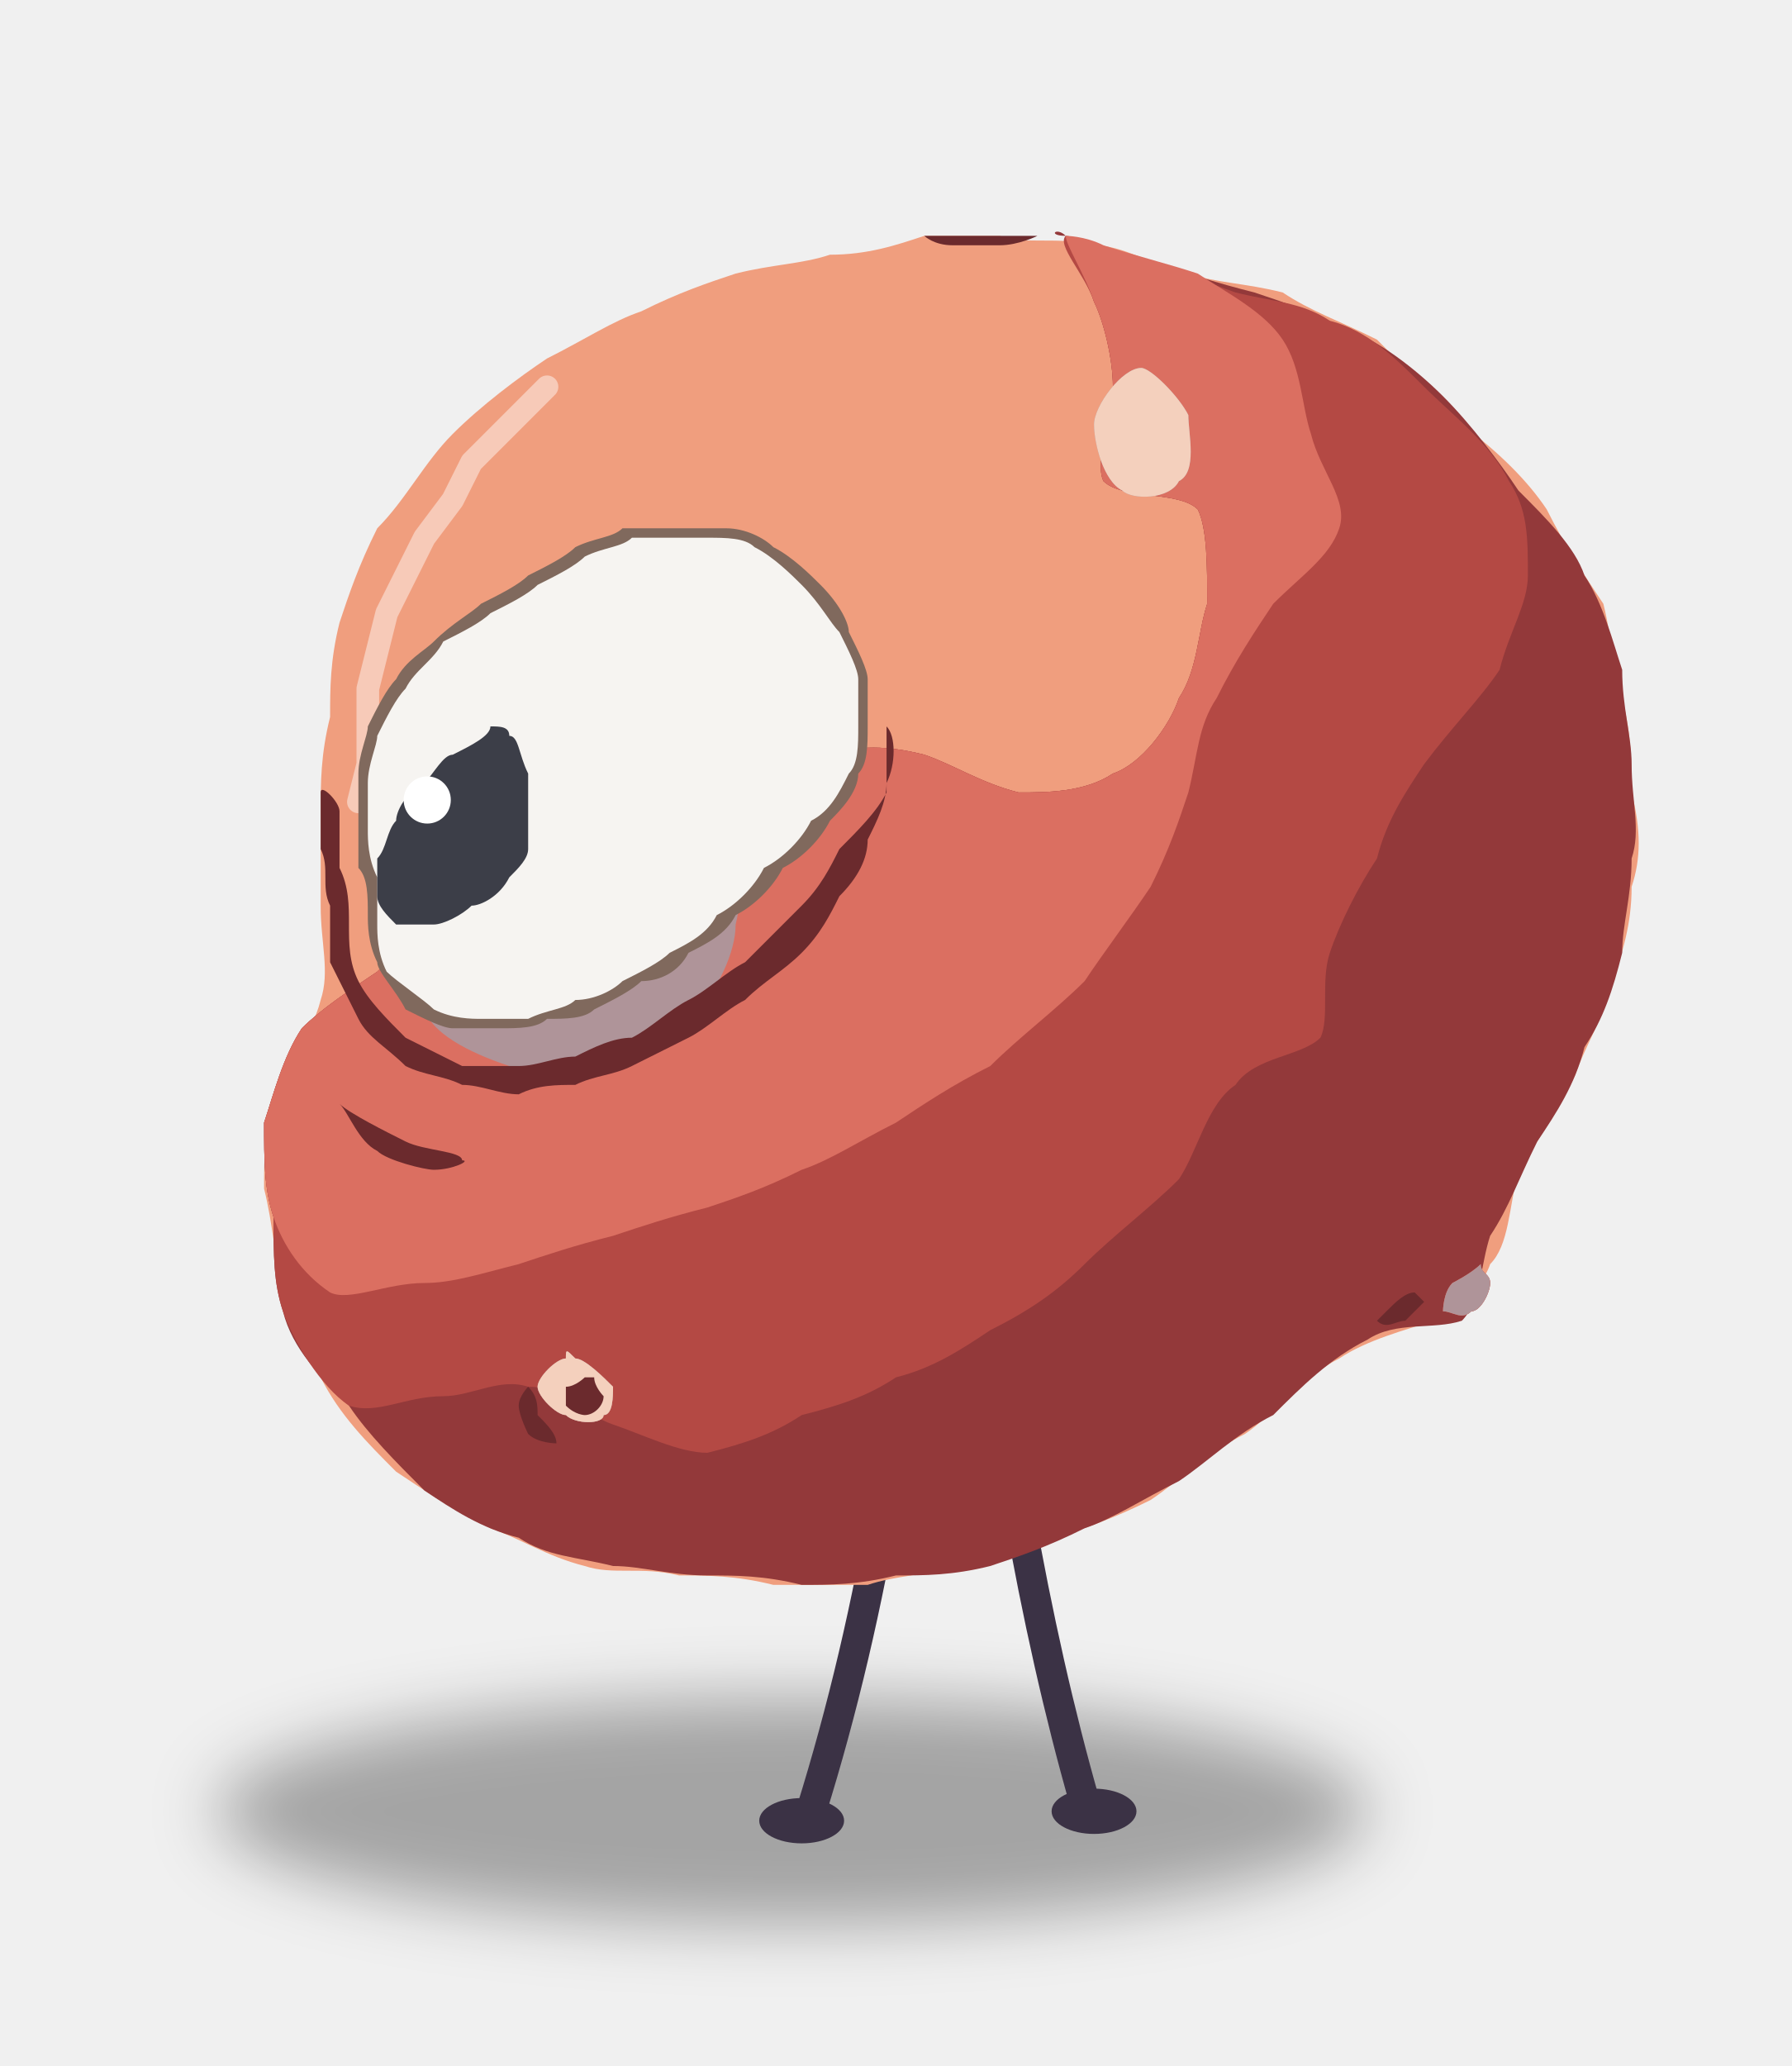
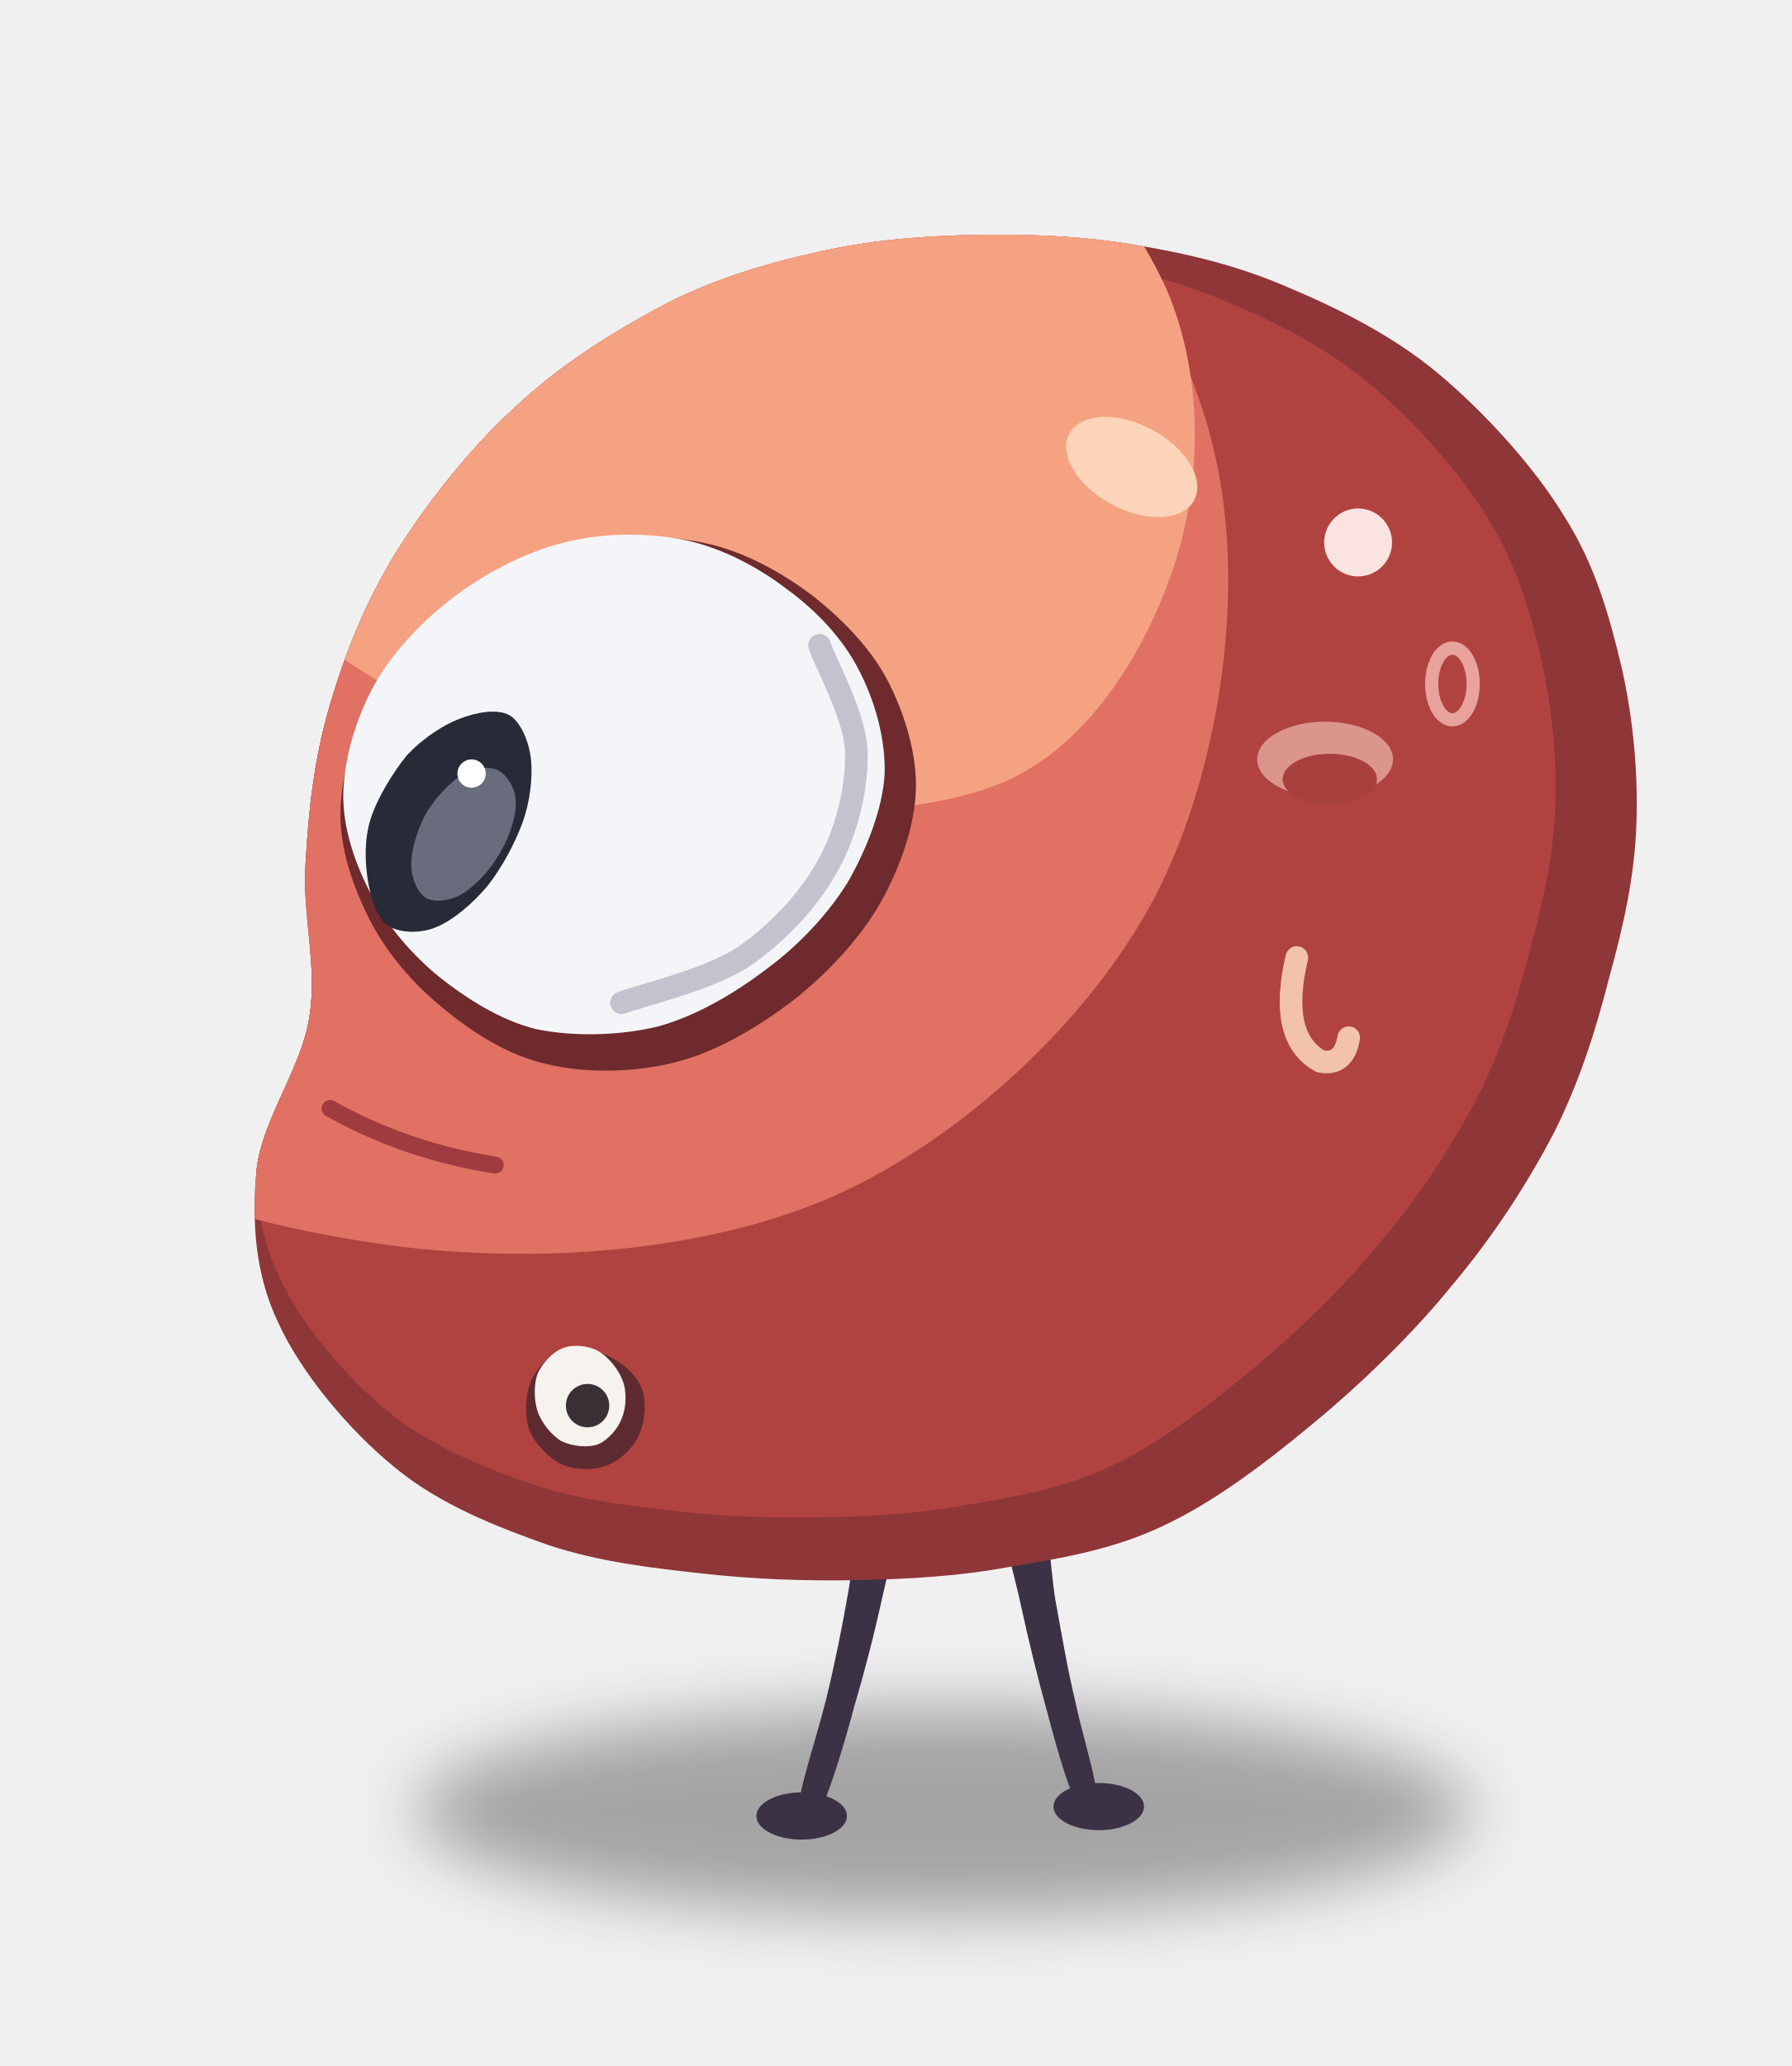
<svg xmlns="http://www.w3.org/2000/svg" viewBox="0 0 190 219" width="190" height="219">
  <defs>
    <filter id="red-ball-blur" x="-30%" y="-100%" width="160%" height="300%">
      <feGaussianBlur stdDeviation="3.5" />
    </filter>
  </defs>
  <g id="shadow">
-     <ellipse cx="84" cy="192" rx="61" ry="12" fill="#000" opacity="0.32" filter="url(#red-ball-blur)" />
+     <ellipse cx="100" cy="192" rx="56" ry="11" fill="#000" opacity="0.32" filter="url(#red-ball-blur)" />
  </g>
-   <g id="legs" fill="none" stroke="#3b3245" stroke-width="3.2" stroke-linecap="round">
-     <path d="M94 158 Q91 176 86 192" />
-     <path d="M108 160 Q111 177 115 191" />
-     <ellipse cx="85" cy="193" rx="4.5" ry="2.4" fill="#3b3245" stroke="none" />
-     <ellipse cx="116" cy="192" rx="4.5" ry="2.4" fill="#3b3245" stroke="none" />
+   <g id="rb-legs" fill="#3b3245">
+     <path d="M91.9 155.7c-1 2-1.2 8.7-1.9 12.7-0.7 4.1-1.5 8-2.4 11.7-0.9 3.6-2.5 8.5-2.8 10.5-0.4 2 0.4 1.4 0.8 1.5 0.4 0.1 0.8 1.2 1.6-0.7 0.9-1.9 2.4-6.8 3.4-10.6 1.1-3.7 2.1-7.6 3-11.7 0.9-4.1 2.8-10.5 2.5-12.8-0.3-2.2-3.2-2.6-4.2-0.6z" />
+     <path d="M105.9 158.3c-0.3 2.1 1.6 8.3 2.4 12.1 0.8 3.7 1.7 7.3 2.6 10.6 0.9 3.4 2.1 7.7 2.9 9.4 0.7 1.7 1.1 0.8 1.5 0.7 0.5-0.1 1.2 0.3 0.9-1.5-0.2-1.8-1.5-6-2.2-9.3-0.8-3.3-1.4-6.9-2.1-10.7-0.6-3.7-0.8-10-1.8-11.9-1-1.9-3.9-1.5-4.2 0.6z" />
+     <ellipse cx="85" cy="192.5" rx="4.8" ry="2.5" />
+     <ellipse cx="116.5" cy="191.5" rx="4.8" ry="2.5" />
  </g>
-   <g id="body">
-     <path fill="#f09e7e" d="M98 25c-3 1-6 2-10 2-3 1-6 1-10 2-3 1-6 2-10 4-3 1-6 3-10 5-3 2-7 5-10 8-3 3-5 7-8 10-2 4-3 7-4 10-1 4-1 7-1 10-1 4-1 7-1 10 0 4 0 7 0 10 0 4 1 7 0 10-1 4-4 7-5 10-1 4-1 7-1 10 1 4 1 7 2 10 0 4 2 7 4 10 2 4 5 7 8 10 3 2 6 4 10 6 3 1 6 3 10 4 3 1 6 0 10 1 3 0 6 0 10 1 3 0 6 0 10 0 3-1 6-1 10-2 3 0 6-1 10-3 3-1 6-2 10-4 3-2 6-5 10-7 3-2 6-6 10-8 3-2 7-3 10-4 2-2 5-3 6-6 2-2 2-6 3-10 2-3 4-6 6-10 1-3 3-6 4-10 1-3 2-6 2-10 1-3 1-6 0-10 0-3 0-6-1-10-1-3-1-6-2-10-2-3-4-6-6-10-2-3-5-6-9-9-3-3-6-6-9-9-4-2-7-3-10-5-4-1-7-1-10-2-4-1-7-3-10-3-4-1-7 0-10-1-3 0-5 0-8 0z" />
-     <path fill="#93393a" d="M113 25c0 1 2 4 3 7 1 2 2 6 2 9 0 3-2 8-1 10 2 2 8 1 10 3 1 2 1 6 1 10-1 3-1 7-3 10-1 3-4 7-7 8-3 2-7 2-10 2-4-1-7-3-10-4-4-1-7-1-10 0-4 0-7 0-10 1-4 0-7-1-10 0-4 1-7 3-10 6-4 2-7 7-10 9-3 3-6 5-8 7-3 2-6 4-8 6-2 3-3 7-4 10 0 4 0 7 1 10 0 4 0 7 1 10 1 4 4 7 7 10 2 3 5 6 8 9 3 2 6 4 10 5 3 2 6 2 10 3 3 0 6 1 10 1 3 0 6 0 10 1 3 0 6 0 10-1 3 0 6 0 10-1 3-1 6-2 10-4 3-1 6-3 10-5 3-2 6-5 10-7 3-3 6-6 10-8 3-2 7-1 10-2 2-2 2-6 3-9 2-3 3-6 5-10 2-3 4-6 5-10 2-3 3-6 4-10 0-3 1-6 1-10 1-3 0-6 0-10 0-3-1-6-1-10-1-3-2-7-4-10-1-3-4-6-7-9-2-3-5-7-8-10-3-3-7-6-10-7-4-2-7-3-10-4-4-1-7-2-10-3-4-1-9-2-10-3-2 0-1-1 0 0z" />
-     <path fill="#b44944" d="M157 134c-1 1-3 2-3 2-1 1-1 3-1 3 1 0 2 1 3 0 1 0 2-2 2-3 0-1-1-1-1-2 0 0 0 0 0 0zM113 25c-1 1 2 4 3 7 1 2 2 6 2 9 0 3-2 8-1 10 2 2 8 1 10 3 1 2 1 6 1 10-1 3-1 7-3 10-1 3-4 7-7 8-3 2-7 2-10 2-4-1-7-3-10-4-4-1-7-1-10 0-4 0-7 0-10 1-4 0-7-1-10 0-4 1-7 3-10 6-4 2-7 7-10 9-3 3-6 5-8 7-3 2-6 4-8 6-2 3-3 7-4 10 0 4 0 7 1 10 0 4 0 7 1 10 1 3 4 8 7 10 3 1 6-1 10-1 3 0 6-2 9-1 4 0 6 3 9 4 3 1 7 3 10 3 4-1 7-2 10-4 4-1 7-2 10-4 4-1 7-3 10-5 4-2 7-4 10-7 3-3 7-6 10-9 2-3 3-8 6-10 2-3 7-3 9-5 1-2 0-6 1-9 1-3 3-7 5-10 1-4 3-7 5-10 3-4 6-7 8-10 1-4 3-7 3-10 0-4 0-7-2-10-2-4-6-7-9-10-3-3-6-6-10-7-3-2-6-2-10-3-3-1-7-3-10-3-3-1-7-3-8-3z" />
-     <path fill="#db6f61" d="M60 144c-1 0-3 2-3 3 0 1 2 3 3 3 1 1 4 1 4 0 1 0 1-2 1-3-1-1-3-3-4-3-1-1-1-1-1 0zM157 134c-1 1-3 2-3 2-1 1-1 3-1 3 1 0 2 1 3 0 1 0 2-2 2-3 0-1-1-1-1-2 0 0 0 0 0 0zM113 25c0 1 2 4 3 7 1 2 2 6 2 9 0 3-2 8-1 10 2 2 8 1 10 3 1 2 1 6 1 10-1 3-1 7-3 10-1 3-4 7-7 8-3 2-7 2-10 2-4-1-7-3-10-4-4-1-7-1-10 0-4 0-7 0-10 1-4 0-7-1-10 0-4 1-7 3-10 6-4 2-7 7-10 9-3 3-6 5-8 7-3 2-6 4-8 6-2 3-3 7-4 10 0 4 0 7 1 10 1 3 3 6 6 8 2 1 6-1 10-1 3 0 6-1 10-2 3-1 6-2 10-3 3-1 6-2 10-3 3-1 6-2 10-4 3-1 6-3 10-5 3-2 6-4 10-6 3-3 7-6 10-9 2-3 5-7 7-10 2-4 3-7 4-10 1-4 1-7 3-10 2-4 4-7 6-10 3-3 6-5 7-8 1-3-2-6-3-10-1-3-1-7-3-10-2-3-6-5-9-7-3-1-7-2-10-3-2-1-4-1-4-1z" />
-     <path fill="#af9499" d="M60 144c-1 0-3 2-3 3 0 1 2 3 3 3 1 1 4 1 4 0 1 0 1-2 1-3-1-1-3-3-4-3-1-1-1-1-1 0zM157 134c-1 1-3 2-3 2-1 1-1 3-1 3 1 0 2 1 3 0 1 0 2-2 2-3 0-1-1-1-1-2 0 0 0 0 0 0zM67 81c-2 1-7 4-10 6-3 3-7 6-9 10-2 3-4 7-3 10 1 3 6 5 9 6 3 1 6 0 10-1 3-1 7-2 10-5 2-2 4-6 4-9 1-4 0-7-2-10-1-3-5-6-6-7-2-1-1-1-3 0zM121 39c-2 0-5 4-5 6 0 2 1 6 3 7 1 1 5 1 6-1 2-1 1-5 1-7-1-2-4-5-5-5z" />
-     <path fill="#f4d0bd" d="M60 144c-1 0-3 2-3 3 0 1 2 3 3 3 1 1 4 1 4 0 1 0 1-2 1-3-1-1-3-3-4-3-1-1-1-1-1 0zM121 39c-2 0-5 4-5 6 0 2 1 6 3 7 1 1 5 1 6-1 2-1 1-5 1-7-1-2-4-5-5-5z" />
+   <g id="rb-body">
+     <defs>
+       <path id="rb-shape" d="M103.5 24.9c-5.5 0.1-10.8 0.5-16.3 1.7-5.4 1.2-10.8 2.7-16.2 5.4-5.4 2.8-11.4 6.5-16.2 11-4.9 4.4-9.6 10.4-12.9 15.7-3.3 5.4-5.4 10.8-7 16.3-1.6 5.5-2.2 11-2.5 16.5-0.4 5.5 1.3 10.8 0.4 16.3-0.8 5.4-5 10.8-5.6 16.2-0.5 5.4-0.2 11 2.3 16.2 2.4 5.3 7.5 11.4 12.3 15.3 4.8 4 11 6.4 16.4 8.3 5.5 1.8 10.9 2.4 16.3 3 5.4 0.6 10.8 0.8 16.2 0.7 5.5-0.1 10.9-0.4 16.3-1.4 5.4-0.9 10.9-1.8 16.2-4.3 5.4-2.5 10.7-6.5 15.9-10.8 5.1-4.2 10.7-9.6 14.9-14.8 4.3-5.1 8-10.8 10.8-16.2 2.7-5.4 4.4-10.8 5.8-16.3 1.5-5.4 2.7-10.7 2.9-16.2 0.2-5.5-0.3-11-1.5-16.5-1.3-5.5-2.8-11-6.1-16.2-3.2-5.3-8.5-11.1-13.4-15.2-4.9-4.1-10.8-7-16.3-9.3-5.4-2.3-10.7-3.5-16.2-4.4-5.5-0.9-11-1.1-16.5-1z" />
+       <clipPath id="rb-body-clip">
+         <use href="#rb-shape" />
+       </clipPath>
+     </defs>
+     <use href="#rb-shape" fill="#8f3638" />
+     <g clip-path="url(#rb-body-clip)">
+       <use href="#rb-shape" fill="#b04340" transform="translate(30 88) scale(0.94) translate(-30 -90)" />
+       <path d="M123 94c-6.5 13.1-19.8 25.7-33.1 32.1-13.4 6.4-31.4 7.9-47 6.1-15.6-1.9-34.9-7.3-46.6-17.3-11.6-10-20.2-28.1-23.2-42.8-3.1-14.8-1.1-32.3 4.9-45.7 5.9-13.4 17.7-28.2 30.9-34.5 13.2-6.4 32.6-6.1 48.2-3.6 15.5 2.4 33.2 8.3 45.2 18.2 11.9 9.9 23 26.6 26.4 41.2 3.5 14.5 0.7 33.2-5.7 46.3z" fill="#e17163" />
+       <path d="M124.7 59.3c-2.7 8.6-8.5 18.9-17.4 23.2-8.8 4.2-24.1 4.2-35.6 2.4-11.4-1.9-23.5-7.4-33.2-13.7-9.7-6.2-20.5-14.9-25.1-23.8-4.6-8.9-5.6-21.2-2.4-29.5 3.1-8.4 12-16.6 21.2-20.6 9.3-4 22.6-4.8 34.1-3.5 11.5 1.3 25.3 5 34.9 11.2 9.5 6.2 18.5 16.7 22.5 25.7 3.9 9.1 3.7 20 1 28.6z" fill="#f5a283" />
+       <ellipse cx="120" cy="49.5" rx="7.5" ry="4.5" fill="#fbd4b9" transform="rotate(28 120 49.5)" />
+     </g>
  </g>
-   <path id="lines" fill="#6b2a2d" d="M56 147c0 0-1 1-1 2 0 1 1 3 1 3 1 1 3 1 3 1 0-1-1-2-2-3 0-1 0-2-1-3 0 0 1 0 0 0zM62 146c0 0-1 1-2 1 0 1 0 2 0 2 1 1 2 1 2 1 1 0 2-1 2-2 0 0-1-1-1-2 0 0 0 0-1 0zM150 137c-1 0-2 1-3 2 0 0-1 1-1 1 1 1 2 0 3 0 0 0 1-1 2-2 0 0-1-1-1-1 0-1 0-1 0 0zM36 117c1 1 2 4 4 5 1 1 5 2 6 2 2 0 4-1 3-1 0-1-4-1-6-2-2-1-6-3-7-4-1 0 0 0 0 0zM94 73c0 0 0 3 0 5 0 2 0 4 0 6-1 2-3 4-5 6-1 2-2 4-4 6-2 2-4 4-6 6-2 1-4 3-6 4-2 1-4 3-6 4-2 0-4 1-6 2-2 0-4 1-6 1-2 0-4 0-6 0-2-1-4-2-6-3-2-2-4-4-5-6-1-2-1-4-1-6 0-2 0-4-1-6 0-2 0-4 0-6 0-1-2-3-2-2 0 0 0 4 0 6 1 2 0 4 1 6 0 2 0 4 0 6 1 2 2 4 3 6 1 2 3 3 5 5 2 1 4 1 6 2 2 0 4 1 6 1 2-1 4-1 6-1 2-1 4-1 6-2 2-1 4-2 6-3 2-1 4-3 6-4 2-2 4-3 6-5 2-2 3-4 4-6 2-2 3-4 3-6 1-2 2-4 2-6 1-2 1-5 0-6 0-2 0-5 0-4zM98 25c0 0 1 1 3 1 1 0 4 0 5 0 2 0 4-1 4-1 0 0-3 0-5 0-2 0-5 0-6 0-1 0-1 0-1 0z" />
-   <path id="gloss" d="M58 41 54 45 50 49 48 53 45 57 43 61 41 65 40 69 39 73 39 77 39 81 38 85" fill="none" stroke="#fff" stroke-width="2.4" stroke-linecap="round" stroke-linejoin="round" opacity="0.45" />
-   <g id="eyes">
+   <g id="rb-spots" fill="none" stroke-linecap="round">
+     <circle cx="144" cy="57.5" r="3.6" fill="#fbe3df" />
+     <ellipse cx="154" cy="72.5" rx="2.2" ry="3.8" stroke="#e7a39c" stroke-width="1.4" />
+     <ellipse cx="140.5" cy="80.5" rx="7.2" ry="4" fill="#dc958b" />
+     <ellipse cx="141" cy="82.6" rx="5" ry="2.7" fill="#a8403e" />
+     <path d="M137.5 101.5Q135.5 110 140 112.5Q142.5 113 143 110" stroke="#f3c2ab" stroke-width="2.4" />
+     <path d="M35 117.5Q43 122 52.5 123.5" stroke="#a03b40" stroke-width="1.8" />
+   </g>
+   <g id="rb-mouth">
+     <path fill="#5e2b30" d="M68 147.1c0.6 1.4 0.4 3.7-0.3 5.1-0.6 1.4-2.1 2.7-3.5 3.2-1.4 0.5-3.4 0.4-4.7-0.2-1.4-0.7-2.9-2.3-3.4-3.7-0.5-1.5-0.4-3.6 0.2-5.1 0.6-1.4 2.1-2.9 3.4-3.4 1.4-0.5 3.3 0 4.7 0.7 1.4 0.6 3.1 2 3.6 3.4z" />
+     <path fill="#f6f2ee" d="M66 146.3c0.5 1.2 0.4 3-0.1 4.1-0.4 1.1-1.5 2.3-2.5 2.7-1.1 0.4-2.7 0.2-3.8-0.3-1.1-0.6-2.2-2-2.6-3.2-0.4-1.2-0.4-2.9 0-4 0.5-1.1 1.6-2.3 2.7-2.7 1-0.4 2.6-0.3 3.7 0.3 1.1 0.6 2.2 2 2.6 3.1z" />
+     <circle cx="62.3" cy="149" r="2.3" fill="#3a3036" />
+   </g>
+   <g id="rb-eyes">
    <g id="eye-0">
-       <path fill="#80695d" d="M66 56c-1 1-3 1-5 2-1 1-3 2-5 3-1 1-3 2-5 3-1 1-3 2-5 4-1 1-3 2-4 4-1 1-2 3-3 5 0 1-1 3-1 5 0 1 0 3 0 5 0 1 0 3 0 5 1 1 1 3 1 5 0 1 0 3 1 5 0 1 2 3 3 5 2 1 4 2 5 2 2 0 4 0 5 0 2 0 4 0 5-1 2 0 4 0 5-1 2-1 4-2 5-3 2 0 4-1 5-3 2-1 4-2 5-4 2-1 4-3 5-5 2-1 4-3 5-5 1-1 3-3 3-5 1-1 1-3 1-5 0-1 0-3 0-5 0-1-1-3-2-5 0-1-1-3-3-5-1-1-3-3-5-4-1-1-3-2-5-2-1 0-3 0-5 0-1 0-4 0-5 0-1 0 0 0-1 0z" />
-       <path fill="#f6f4f1" d="M67 57c-1 1-3 1-5 2-1 1-3 2-5 3-1 1-3 2-5 3-1 1-3 2-5 3-1 2-3 3-4 5-1 1-2 3-3 5 0 1-1 3-1 5 0 1 0 3 0 5 0 1 0 3 1 5 0 1 0 3 0 5 0 1 0 3 1 5 1 1 4 3 5 4 2 1 4 1 5 1 2 0 4 0 5 0 2-1 4-1 5-2 2 0 4-1 5-2 2-1 4-2 5-3 2-1 4-2 5-4 2-1 4-3 5-5 2-1 4-3 5-5 2-1 3-3 4-5 1-1 1-3 1-5 0-1 0-3 0-5 0-1-1-3-2-5-1-1-2-3-4-5-1-1-3-3-5-4-1-1-3-1-5-1-1 0-3 0-5 0-1 0-1 0-3 0z" />
+       <path fill="#6e2a2c" d="M94.1 72.1c1.8 3.5 3.2 7.9 3 11.9-0.2 4-1.9 8.6-4.1 12.3-2.2 3.6-5.5 7.1-9.1 9.9-3.6 2.7-7.9 5.3-12.3 6.4-4.3 1.1-9.5 1.2-13.6 0.2-4.1-0.9-8-3.4-11.1-6-3.1-2.5-5.8-5.7-7.6-9.1-1.8-3.5-3.3-7.7-3.2-11.7 0.1-4 1.4-8.7 3.6-12.4 2.1-3.7 5.6-7.3 9.2-10 3.6-2.7 8.2-5 12.5-6 4.3-1 9.4-0.9 13.5 0 4.1 0.9 8 3.1 11.2 5.5 3.2 2.5 6.2 5.6 8 9z" />
+       <path fill="#f4f5f8" d="M91 70.9c1.7 3.2 2.9 7.3 2.8 11.1-0.2 3.7-1.9 8-3.9 11.5-2.1 3.4-5.2 6.7-8.6 9.2-3.4 2.6-7.5 5-11.5 6.1-4.1 1-9 1.1-12.9 0.3-3.8-0.9-7.5-3.3-10.4-5.6-2.9-2.4-5.4-5.3-7.1-8.6-1.7-3.2-3.1-7.1-3-10.9 0.1-3.7 1.4-8.1 3.4-11.6 2-3.5 5.3-6.9 8.7-9.4 3.4-2.5 7.7-4.7 11.8-5.6 4.1-1 8.8-0.9 12.6-0.1 3.9 0.9 7.6 2.9 10.6 5.2 3 2.2 5.8 5.1 7.5 8.4z" />
      <g>
-         <path fill="#3c3e48" d="M52 77c0 1-2 2-4 3-1 0-2 2-3 3-2 1-3 3-3 4-1 1-1 3-2 4 0 1 0 3 0 4 0 1 1 2 2 3 1 0 3 0 4 0 1 0 3-1 4-2 1 0 3-1 4-3 1-1 2-2 2-3 0-2 0-3 0-4 0-2 0-3 0-4-1-2-1-4-2-4 0-1-1-1-2-1z" />
-         <circle cx="45.3" cy="84.8" r="2.5" fill="#fff" />
+         <path fill="#272a37" d="M54 75.8c1.2 0.7 2.1 2.8 2.3 4.7 0.2 1.9-0.1 4.5-0.9 6.7-0.8 2.2-2.2 4.8-3.7 6.7-1.5 1.8-3.7 3.7-5.5 4.4-1.7 0.7-3.9 0.6-5.1-0.2-1.2-0.9-1.8-3-2.1-4.8-0.3-1.9-0.4-4.3 0.3-6.5 0.7-2.2 2.4-5 3.9-6.8 1.6-1.7 3.7-3.1 5.5-3.8 1.8-0.7 4-1.1 5.3-0.4z" />
+         <path fill="#686c7d" d="M52.9 81.7c1 0.6 1.8 2 1.8 3.5 0 1.5-0.8 3.8-1.8 5.4-0.9 1.6-2.5 3.3-3.8 4.1-1.3 0.8-3 1-3.9 0.5-0.9-0.5-1.6-2.1-1.6-3.6 0-1.5 0.7-3.9 1.6-5.4 0.9-1.6 2.6-3.4 3.9-4.1 1.3-0.8 2.9-0.9 3.8-0.4z" />
+         <circle cx="50.0" cy="82" r="1.5" fill="#fff" />
      </g>
    </g>
  </g>
+   <path id="rb-lid" d="M86.9 68.4c0.6 1.9 3.7 7.3 3.9 11.2 0.1 3.9-1 8.5-3 12.1-2 3.7-5.5 7.4-9.1 9.8-3.7 2.4-10.7 4-12.8 4.8" fill="none" stroke="#b9b5c4" stroke-width="2.4" stroke-linecap="round" opacity="0.8" />
</svg>
